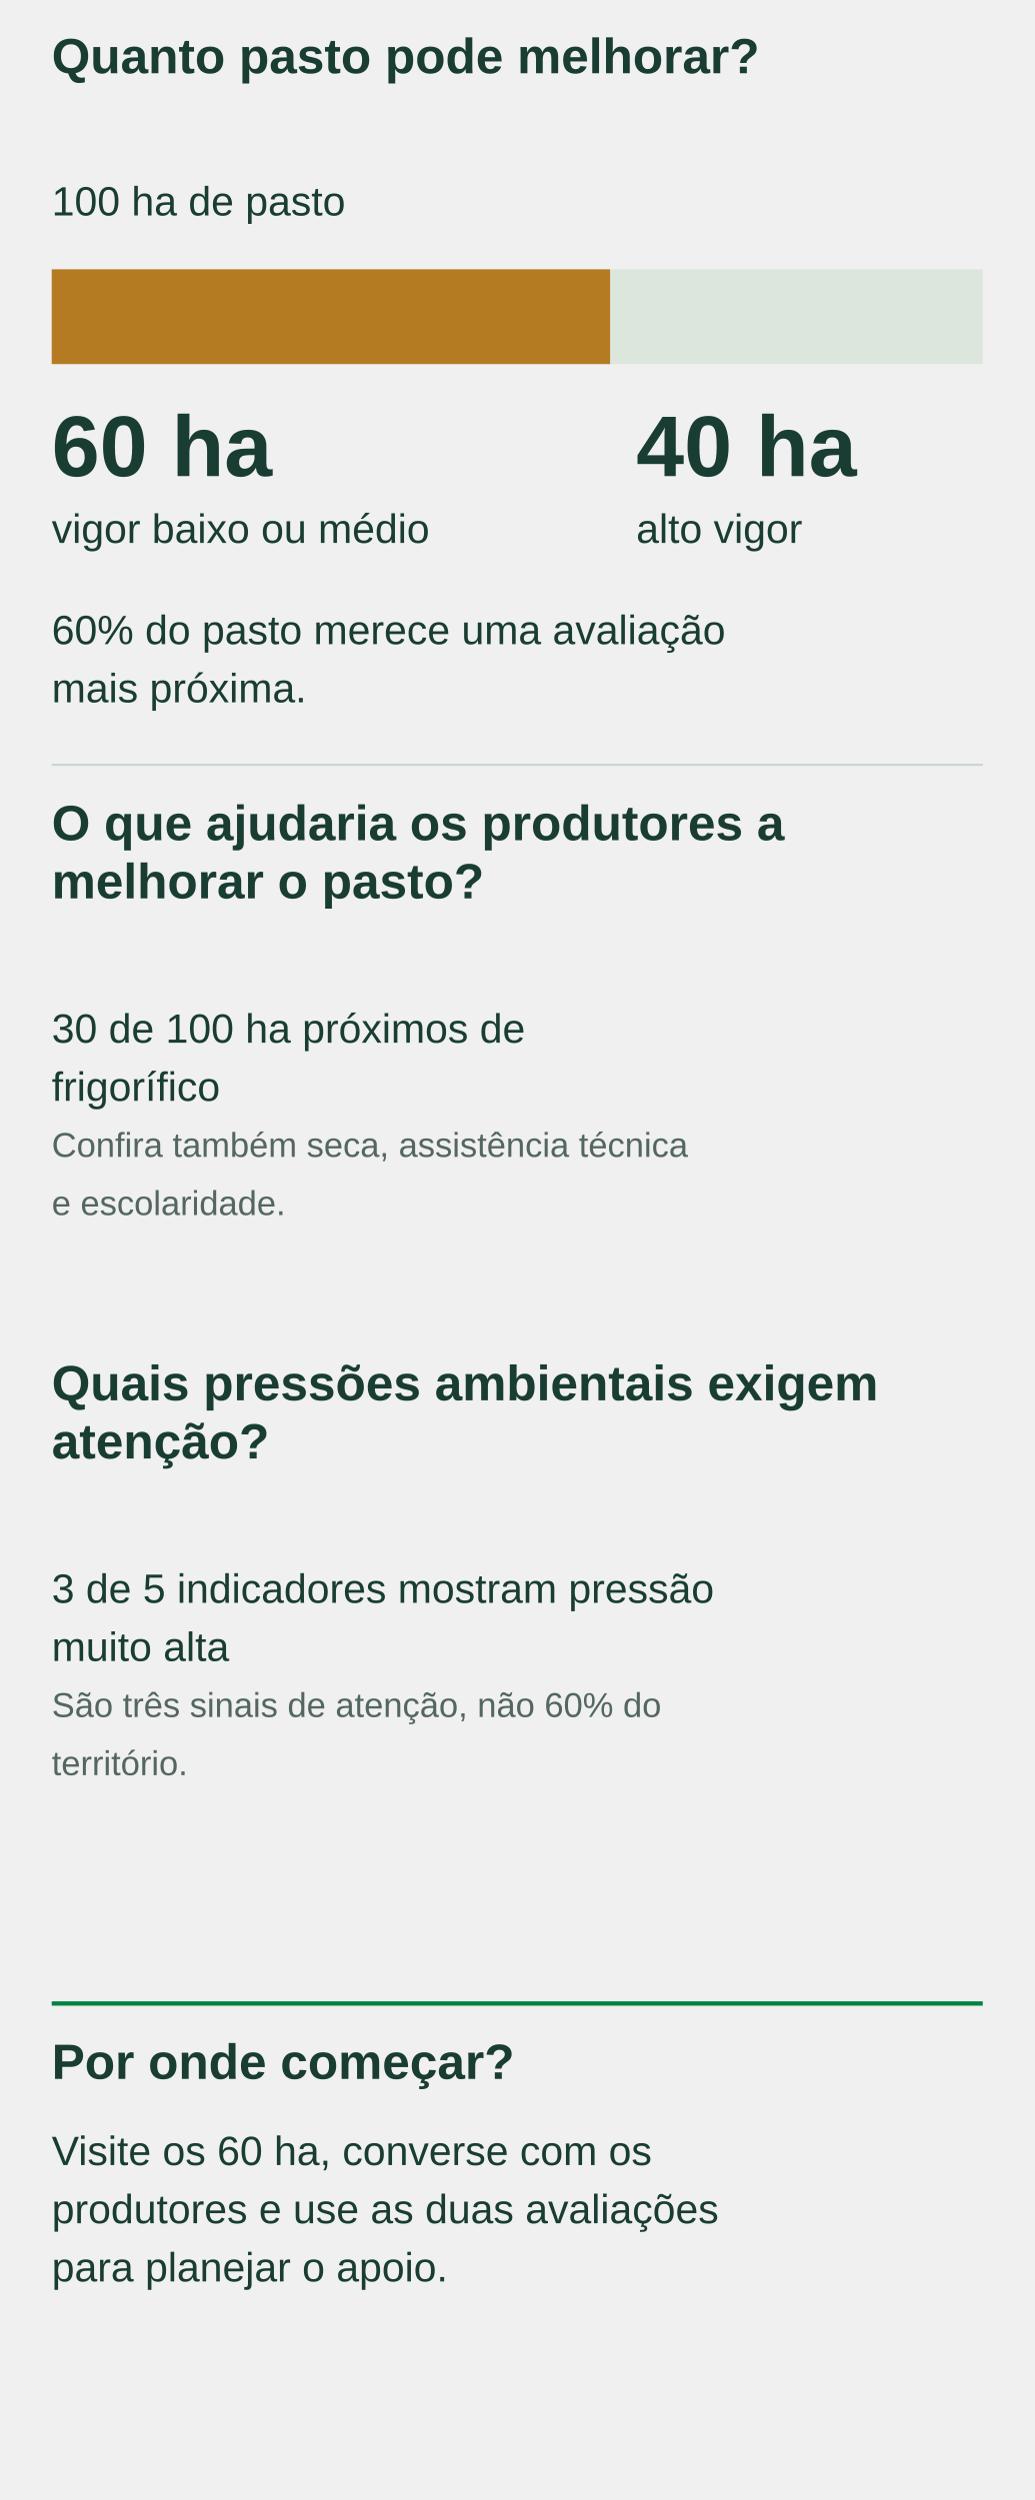
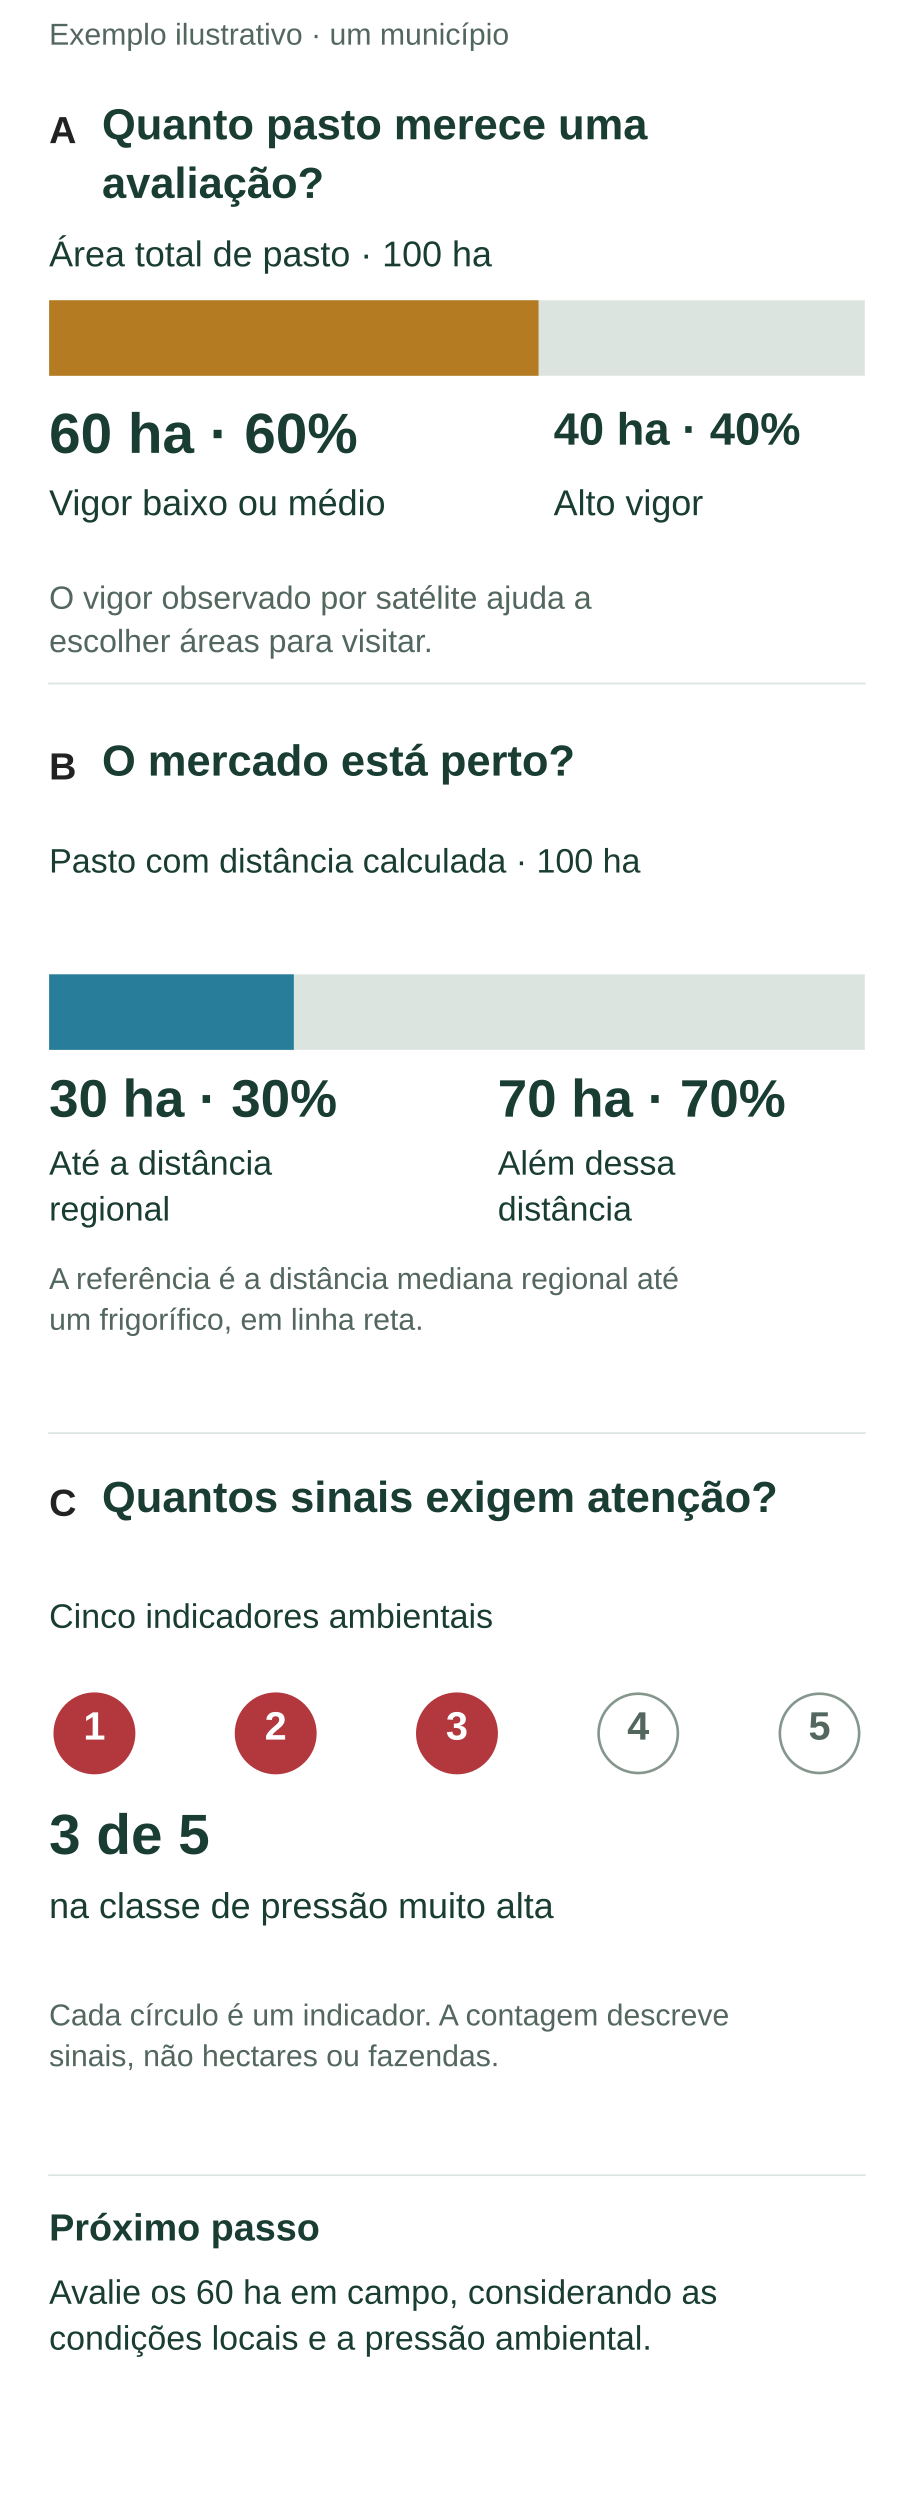
- <svg xmlns="http://www.w3.org/2000/svg" viewBox="0 0 480 1160" role="img">
-   <style>text{font-family:Arial,Helvetica,sans-serif;fill:#193d32}.q{font-size:23px;font-weight:700}.body{font-size:19px}.big{font-size:40px;font-weight:700}.small{font-size:16px;fill:#53675e}</style>
-   <text x="24" y="34" class="q">Quanto pasto pode melhorar?</text>
-   <text x="24" y="100" class="body">100 ha de pasto</text>
-   <rect x="24" y="125" width="259.2" height="44" fill="#b47b22" />
-   <rect x="283.2" y="125" width="172.8" height="44" fill="#dce6dd" />
-   <text x="24" y="221" class="big">60 ha</text>
-   <text x="24" y="252" class="body">vigor baixo ou médio</text>
-   <text x="295.2" y="221" class="big">40 ha</text>
-   <text x="295.2" y="252" class="body">alto vigor</text>
-   <text x="24" y="299" class="body">60% do pasto merece uma avaliação</text>
-   <text x="24" y="326" class="body">mais próxima.</text>
-   <path d="M24 355L456 355" fill="none" stroke="#c9d7ce" stroke-width="1" />
-   <text x="24" y="390" class="q">O que ajudaria os produtores a</text>
-   <text x="24" y="417" class="q">melhorar o pasto?</text>
-   <text x="24" y="484" class="body">30 de 100 ha próximos de</text>
-   <text x="24" y="511" class="body">frigorífico</text>
-   <text x="24" y="537" class="small">Confira também seca, assistência técnica</text>
-   <text x="24" y="564" class="small">e escolaridade.</text>
-   <text x="24" y="650" class="q">Quais pressões ambientais exigem</text>
-   <text x="24" y="677" class="q">atenção?</text>
-   <text x="24" y="744" class="body">3 de 5 indicadores mostram pressão</text>
-   <text x="24" y="771" class="body">muito alta</text>
-   <text x="24" y="797" class="small">São três sinais de atenção, não 60% do</text>
-   <text x="24" y="824" class="small">território.</text>
-   <path d="M24 930L456 930" fill="none" stroke="#00833e" stroke-width="2" />
-   <text x="24" y="965" class="q">Por onde começar?</text>
-   <text x="24" y="1005" class="body">Visite os 60 ha, converse com os</text>
-   <text x="24" y="1032" class="body">produtores e use as duas avaliações</text>
-   <text x="24" y="1059" class="body">para planejar o apoio.</text>
+ <svg xmlns="http://www.w3.org/2000/svg" width="345.872pt" height="946.108pt" viewBox="0 0 345.872 946.108" version="1.1">
+   <defs>
+     <style type="text/css">*{stroke-linejoin: round; stroke-linecap: butt}</style>
+   </defs>
+   <g id="figure_1">
+     <g id="patch_1">
+       <path d="M 0 946.108  L 345.872 946.108  L 345.872 0  L 0 0  z " style="fill: #ffffff" />
+     </g>
+     <g id="axes_1">
+       <g id="patch_2">
+         <path d="M 18.59 113.627  L 327.283 113.627  L 327.283 142.21  L 18.59 142.21  z " clip-path="url(#paff1f5f51d)" style="fill: #dce4df" />
+       </g>
+       <g id="patch_3">
+         <path d="M 18.59 113.627  L 203.805 113.627  L 203.805 142.21  L 18.59 142.21  z " clip-path="url(#paff1f5f51d)" style="fill: #b47b22" />
+       </g>
+       <g id="patch_4">
+         <path d="M 18.59 368.727  L 327.283 368.727  L 327.283 397.31  L 18.59 397.31  z " clip-path="url(#paff1f5f51d)" style="fill: #dce4df" />
+       </g>
+       <g id="patch_5">
+         <path d="M 18.59 368.727  L 111.197 368.727  L 111.197 397.31  L 18.59 397.31  z " clip-path="url(#paff1f5f51d)" style="fill: #287e9a" />
+       </g>
+       <g id="patch_6">
+         <path d="M 35.739 640.977  C 39.719 640.977 43.536 642.559 46.35 645.373  C 49.164 648.187 50.745 652.004 50.745 655.983  C 50.745 659.963 49.164 663.78 46.35 666.594  C 43.536 669.408 39.719 670.989 35.739 670.989  C 31.76 670.989 27.942 669.408 25.128 666.594  C 22.314 663.78 20.733 659.963 20.733 655.983  C 20.733 652.004 22.314 648.187 25.128 645.373  C 27.942 642.559 31.76 640.977 35.739 640.977  z " clip-path="url(#paff1f5f51d)" style="fill: #b2383d; stroke: #b2383d; stroke-linejoin: miter" />
+       </g>
+       <g id="patch_7">
+         <path d="M 104.338 640.977  C 108.317 640.977 112.134 642.559 114.948 645.373  C 117.762 648.187 119.344 652.004 119.344 655.983  C 119.344 659.963 117.762 663.78 114.948 666.594  C 112.134 669.408 108.317 670.989 104.338 670.989  C 100.358 670.989 96.541 669.408 93.727 666.594  C 90.913 663.78 89.332 659.963 89.332 655.983  C 89.332 652.004 90.913 648.187 93.727 645.373  C 96.541 642.559 100.358 640.977 104.338 640.977  z " clip-path="url(#paff1f5f51d)" style="fill: #b2383d; stroke: #b2383d; stroke-linejoin: miter" />
+       </g>
+       <g id="patch_8">
+         <path d="M 172.936 640.977  C 176.916 640.977 180.733 642.559 183.547 645.373  C 186.361 648.187 187.942 652.004 187.942 655.983  C 187.942 659.963 186.361 663.78 183.547 666.594  C 180.733 669.408 176.916 670.989 172.936 670.989  C 168.956 670.989 165.139 669.408 162.325 666.594  C 159.511 663.78 157.93 659.963 157.93 655.983  C 157.93 652.004 159.511 648.187 162.325 645.373  C 165.139 642.559 168.956 640.977 172.936 640.977  z " clip-path="url(#paff1f5f51d)" style="fill: #b2383d; stroke: #b2383d; stroke-linejoin: miter" />
+       </g>
+       <g id="patch_9">
+         <path d="M 241.534 640.977  C 245.514 640.977 249.331 642.559 252.145 645.373  C 254.959 648.187 256.54 652.004 256.54 655.983  C 256.54 659.963 254.959 663.78 252.145 666.594  C 249.331 669.408 245.514 670.989 241.534 670.989  C 237.555 670.989 233.738 669.408 230.924 666.594  C 228.11 663.78 226.529 659.963 226.529 655.983  C 226.529 652.004 228.11 648.187 230.924 645.373  C 233.738 642.559 237.555 640.977 241.534 640.977  z " clip-path="url(#paff1f5f51d)" style="fill: #ffffff; stroke: #85968d; stroke-linejoin: miter" />
+       </g>
+       <g id="patch_10">
+         <path d="M 310.133 640.977  C 314.113 640.977 317.93 642.559 320.744 645.373  C 323.558 648.187 325.139 652.004 325.139 655.983  C 325.139 659.963 323.558 663.78 320.744 666.594  C 317.93 669.408 314.113 670.989 310.133 670.989  C 306.153 670.989 302.336 669.408 299.522 666.594  C 296.708 663.78 295.127 659.963 295.127 655.983  C 295.127 652.004 296.708 648.187 299.522 645.373  C 302.336 642.559 306.153 640.977 310.133 640.977  z " clip-path="url(#paff1f5f51d)" style="fill: #ffffff; stroke: #85968d; stroke-linejoin: miter" />
+       </g>
+       <g id="line2d_1">
+         <path d="M 18.59 258.684  L 327.283 258.684  " clip-path="url(#paff1f5f51d)" style="fill: none; stroke: #dce4df; stroke-width: 0.65; stroke-linecap: square" />
+       </g>
+       <g id="line2d_2">
+         <path d="M 18.59 542.367  L 327.283 542.367  " clip-path="url(#paff1f5f51d)" style="fill: none; stroke: #dce4df; stroke-width: 0.65; stroke-linecap: square" />
+       </g>
+       <g id="line2d_3">
+         <path d="M 18.59 823.192  L 327.283 823.192  " clip-path="url(#paff1f5f51d)" style="fill: none; stroke: #dce4df; stroke-width: 0.65; stroke-linecap: square" />
+       </g>
+       <g id="text_1">
+         <text style="font-size: 11.433px; font-family: 'Arial'; text-anchor: start; fill: #53675e" x="18.59" y="16.909" transform="rotate(-0 18.58961 16.90926)">Exemplo ilustrativo · um município</text>
+       </g>
+       <g id="text_2">
+         <text style="font-weight: 700; font-size: 14.291px; font-family: 'Arial'; text-anchor: start; fill: #222222" x="18.59" y="54.169" transform="rotate(-0 18.58961 54.16862)">A</text>
+       </g>
+       <g id="text_3">
+         <text style="font-weight: 700; font-size: 16.435px; font-family: 'Arial'; text-anchor: start; fill: #193d32" x="38.597" y="52.706" transform="rotate(-0 38.59748 52.70634)">Quanto pasto merece uma</text>
+       </g>
+       <g id="text_4">
+         <text style="font-weight: 700; font-size: 16.435px; font-family: 'Arial'; text-anchor: start; fill: #193d32" x="38.597" y="74.894" transform="rotate(-0 38.59748 74.89364)">avaliação?</text>
+       </g>
+       <g id="text_5">
+         <text style="font-size: 13.577px; font-family: 'Arial'; text-anchor: start; fill: #193d32" x="18.59" y="100.787" transform="rotate(-0 18.58961 100.7875)">Área total de pasto · 100 ha</text>
+       </g>
+       <g id="text_6">
+         <text style="font-weight: 700; font-size: 21.437px; font-family: 'Arial'; text-anchor: start; fill: #193d32" x="18.59" y="171.393" transform="rotate(-0 18.58961 171.3932)">60 ha · 60%</text>
+       </g>
+       <g id="text_7">
+         <text style="font-size: 13.577px; font-family: 'Arial'; text-anchor: start; fill: #193d32" x="18.59" y="194.968" transform="rotate(-0 18.58961 194.968)">Vigor baixo ou médio</text>
+       </g>
+       <g id="text_8">
+         <text style="font-weight: 700; font-size: 17.15px; font-family: 'Arial'; text-anchor: start; fill: #193d32" x="209.522" y="168.272" transform="rotate(-0 209.5219 168.2718)">40 ha · 40%</text>
+       </g>
+       <g id="text_9">
+         <text style="font-size: 13.577px; font-family: 'Arial'; text-anchor: start; fill: #193d32" x="209.522" y="194.968" transform="rotate(-0 209.5219 194.968)">Alto vigor</text>
+       </g>
+       <g id="text_10">
+         <text style="font-size: 12.148px; font-family: 'Arial'; text-anchor: start; fill: #53675e" x="18.59" y="230.377" transform="rotate(-0 18.58961 230.3773)">O vigor observado por satélite ajuda a</text>
+       </g>
+       <g id="text_11">
+         <text style="font-size: 12.148px; font-family: 'Arial'; text-anchor: start; fill: #53675e" x="18.59" y="246.77" transform="rotate(-0 18.58961 246.7697)">escolher áreas para visitar.</text>
+       </g>
+       <g id="text_12">
+         <text style="font-weight: 700; font-size: 14.291px; font-family: 'Arial'; text-anchor: start; fill: #222222" x="18.59" y="294.978" transform="rotate(-0 18.58961 294.9777)">B</text>
+       </g>
+       <g id="text_13">
+         <text style="font-weight: 700; font-size: 16.435px; font-family: 'Arial'; text-anchor: start; fill: #193d32" x="38.597" y="293.515" transform="rotate(-0 38.59748 293.5154)">O mercado está perto?</text>
+       </g>
+       <g id="text_14">
+         <text style="font-size: 12.862px; font-family: 'Arial'; text-anchor: start; fill: #193d32" x="18.59" y="330.215" transform="rotate(-0 18.58961 330.2155)">Pasto com distância calculada · 100 ha</text>
+       </g>
+       <g id="text_15">
+         <text style="font-weight: 700; font-size: 20.008px; font-family: 'Arial'; text-anchor: start; fill: #193d32" x="18.59" y="422.595" transform="rotate(-0 18.58961 422.5949)">30 ha · 30%</text>
+       </g>
+       <g id="text_16">
+         <text style="font-weight: 700; font-size: 20.008px; font-family: 'Arial'; text-anchor: start; fill: #193d32" x="188.371" y="422.595" transform="rotate(-0 188.3707 422.5949)">70 ha · 70%</text>
+       </g>
+       <g id="text_17">
+         <text style="font-size: 12.862px; font-family: 'Arial'; text-anchor: start; fill: #193d32" x="18.59" y="444.546" transform="rotate(-0 18.58961 444.5462)">Até a distância</text>
+       </g>
+       <g id="text_18">
+         <text style="font-size: 12.862px; font-family: 'Arial'; text-anchor: start; fill: #193d32" x="18.59" y="461.91" transform="rotate(-0 18.58961 461.9101)">regional</text>
+       </g>
+       <g id="text_19">
+         <text style="font-size: 12.862px; font-family: 'Arial'; text-anchor: start; fill: #193d32" x="188.371" y="444.546" transform="rotate(-0 188.3707 444.5462)">Além dessa</text>
+       </g>
+       <g id="text_20">
+         <text style="font-size: 12.862px; font-family: 'Arial'; text-anchor: start; fill: #193d32" x="188.371" y="461.91" transform="rotate(-0 188.3707 461.9101)">distância</text>
+       </g>
+       <g id="text_21">
+         <text style="font-size: 11.433px; font-family: 'Arial'; text-anchor: start; fill: #53675e" x="18.59" y="487.809" transform="rotate(-0 18.58961 487.8089)">A referência é a distância mediana regional até</text>
+       </g>
+       <g id="text_22">
+         <text style="font-size: 11.433px; font-family: 'Arial'; text-anchor: start; fill: #53675e" x="18.59" y="503.244" transform="rotate(-0 18.58961 503.2435)">um frigorífico, em linha reta.</text>
+       </g>
+       <g id="text_23">
+         <text style="font-weight: 700; font-size: 14.291px; font-family: 'Arial'; text-anchor: start; fill: #222222" x="18.59" y="573.659" transform="rotate(-0 18.58961 573.6588)">C</text>
+       </g>
+       <g id="text_24">
+         <text style="font-weight: 700; font-size: 16.435px; font-family: 'Arial'; text-anchor: start; fill: #193d32" x="38.597" y="572.196" transform="rotate(-0 38.59748 572.1965)">Quantos sinais exigem atenção?</text>
+       </g>
+       <g id="text_25">
+         <text style="font-size: 12.862px; font-family: 'Arial'; text-anchor: start; fill: #193d32" x="18.59" y="616.042" transform="rotate(-0 18.58961 616.0422)">Cinco indicadores ambientais</text>
+       </g>
+       <g id="text_26">
+         <text style="font-weight: 700; font-size: 15.006px; font-family: 'Arial'; text-anchor: middle; fill: #ffffff" x="35.739" y="658.333" transform="rotate(-0 35.73921 658.3332)">1</text>
+       </g>
+       <g id="text_27">
+         <text style="font-weight: 700; font-size: 15.006px; font-family: 'Arial'; text-anchor: middle; fill: #ffffff" x="104.338" y="658.333" transform="rotate(-0 104.3376 658.3332)">2</text>
+       </g>
+       <g id="text_28">
+         <text style="font-weight: 700; font-size: 15.006px; font-family: 'Arial'; text-anchor: middle; fill: #ffffff" x="172.936" y="658.333" transform="rotate(-0 172.9361 658.3332)">3</text>
+       </g>
+       <g id="text_29">
+         <text style="font-weight: 700; font-size: 15.006px; font-family: 'Arial'; text-anchor: middle; fill: #53675e" x="241.534" y="658.333" transform="rotate(-0 241.5345 658.3332)">4</text>
+       </g>
+       <g id="text_30">
+         <text style="font-weight: 700; font-size: 15.006px; font-family: 'Arial'; text-anchor: middle; fill: #53675e" x="310.133" y="658.333" transform="rotate(-0 310.1329 658.3332)">5</text>
+       </g>
+       <g id="text_31">
+         <text style="font-weight: 700; font-size: 21.437px; font-family: 'Arial'; text-anchor: start; fill: #193d32" x="18.59" y="701.602" transform="rotate(-0 18.58961 701.6018)">3 de 5</text>
+       </g>
+       <g id="text_32">
+         <text style="font-size: 13.577px; font-family: 'Arial'; text-anchor: start; fill: #193d32" x="18.59" y="725.891" transform="rotate(-0 18.58961 725.8912)">na classe de pressão muito alta</text>
+       </g>
+       <g id="text_33">
+         <text style="font-size: 11.433px; font-family: 'Arial'; text-anchor: start; fill: #53675e" x="18.59" y="766.49" transform="rotate(-0 18.58961 766.49)">Cada círculo é um indicador. A contagem descreve</text>
+       </g>
+       <g id="text_34">
+         <text style="font-size: 11.433px; font-family: 'Arial'; text-anchor: start; fill: #53675e" x="18.59" y="781.925" transform="rotate(-0 18.58961 781.9246)">sinais, não hectares ou fazendas.</text>
+       </g>
+       <g id="text_35">
+         <text style="font-weight: 700; font-size: 14.291px; font-family: 'Arial'; text-anchor: start; fill: #193d32" x="18.59" y="847.888" transform="rotate(-0 18.58961 847.8878)">Próximo passo</text>
+       </g>
+       <g id="text_36">
+         <text style="font-size: 12.862px; font-family: 'Arial'; text-anchor: start; fill: #193d32" x="18.59" y="871.857" transform="rotate(-0 18.58961 871.8572)">Avalie os 60 ha em campo, considerando as</text>
+       </g>
+       <g id="text_37">
+         <text style="font-size: 12.862px; font-family: 'Arial'; text-anchor: start; fill: #193d32" x="18.59" y="889.221" transform="rotate(-0 18.58961 889.2212)">condições locais e a pressão ambiental.</text>
+       </g>
+     </g>
+   </g>
+   <defs>
+     <clipPath id="paff1f5f51d">
+       <rect x="1.44" y="1.44" width="342.992" height="943.228" />
+     </clipPath>
+   </defs>
</svg>
